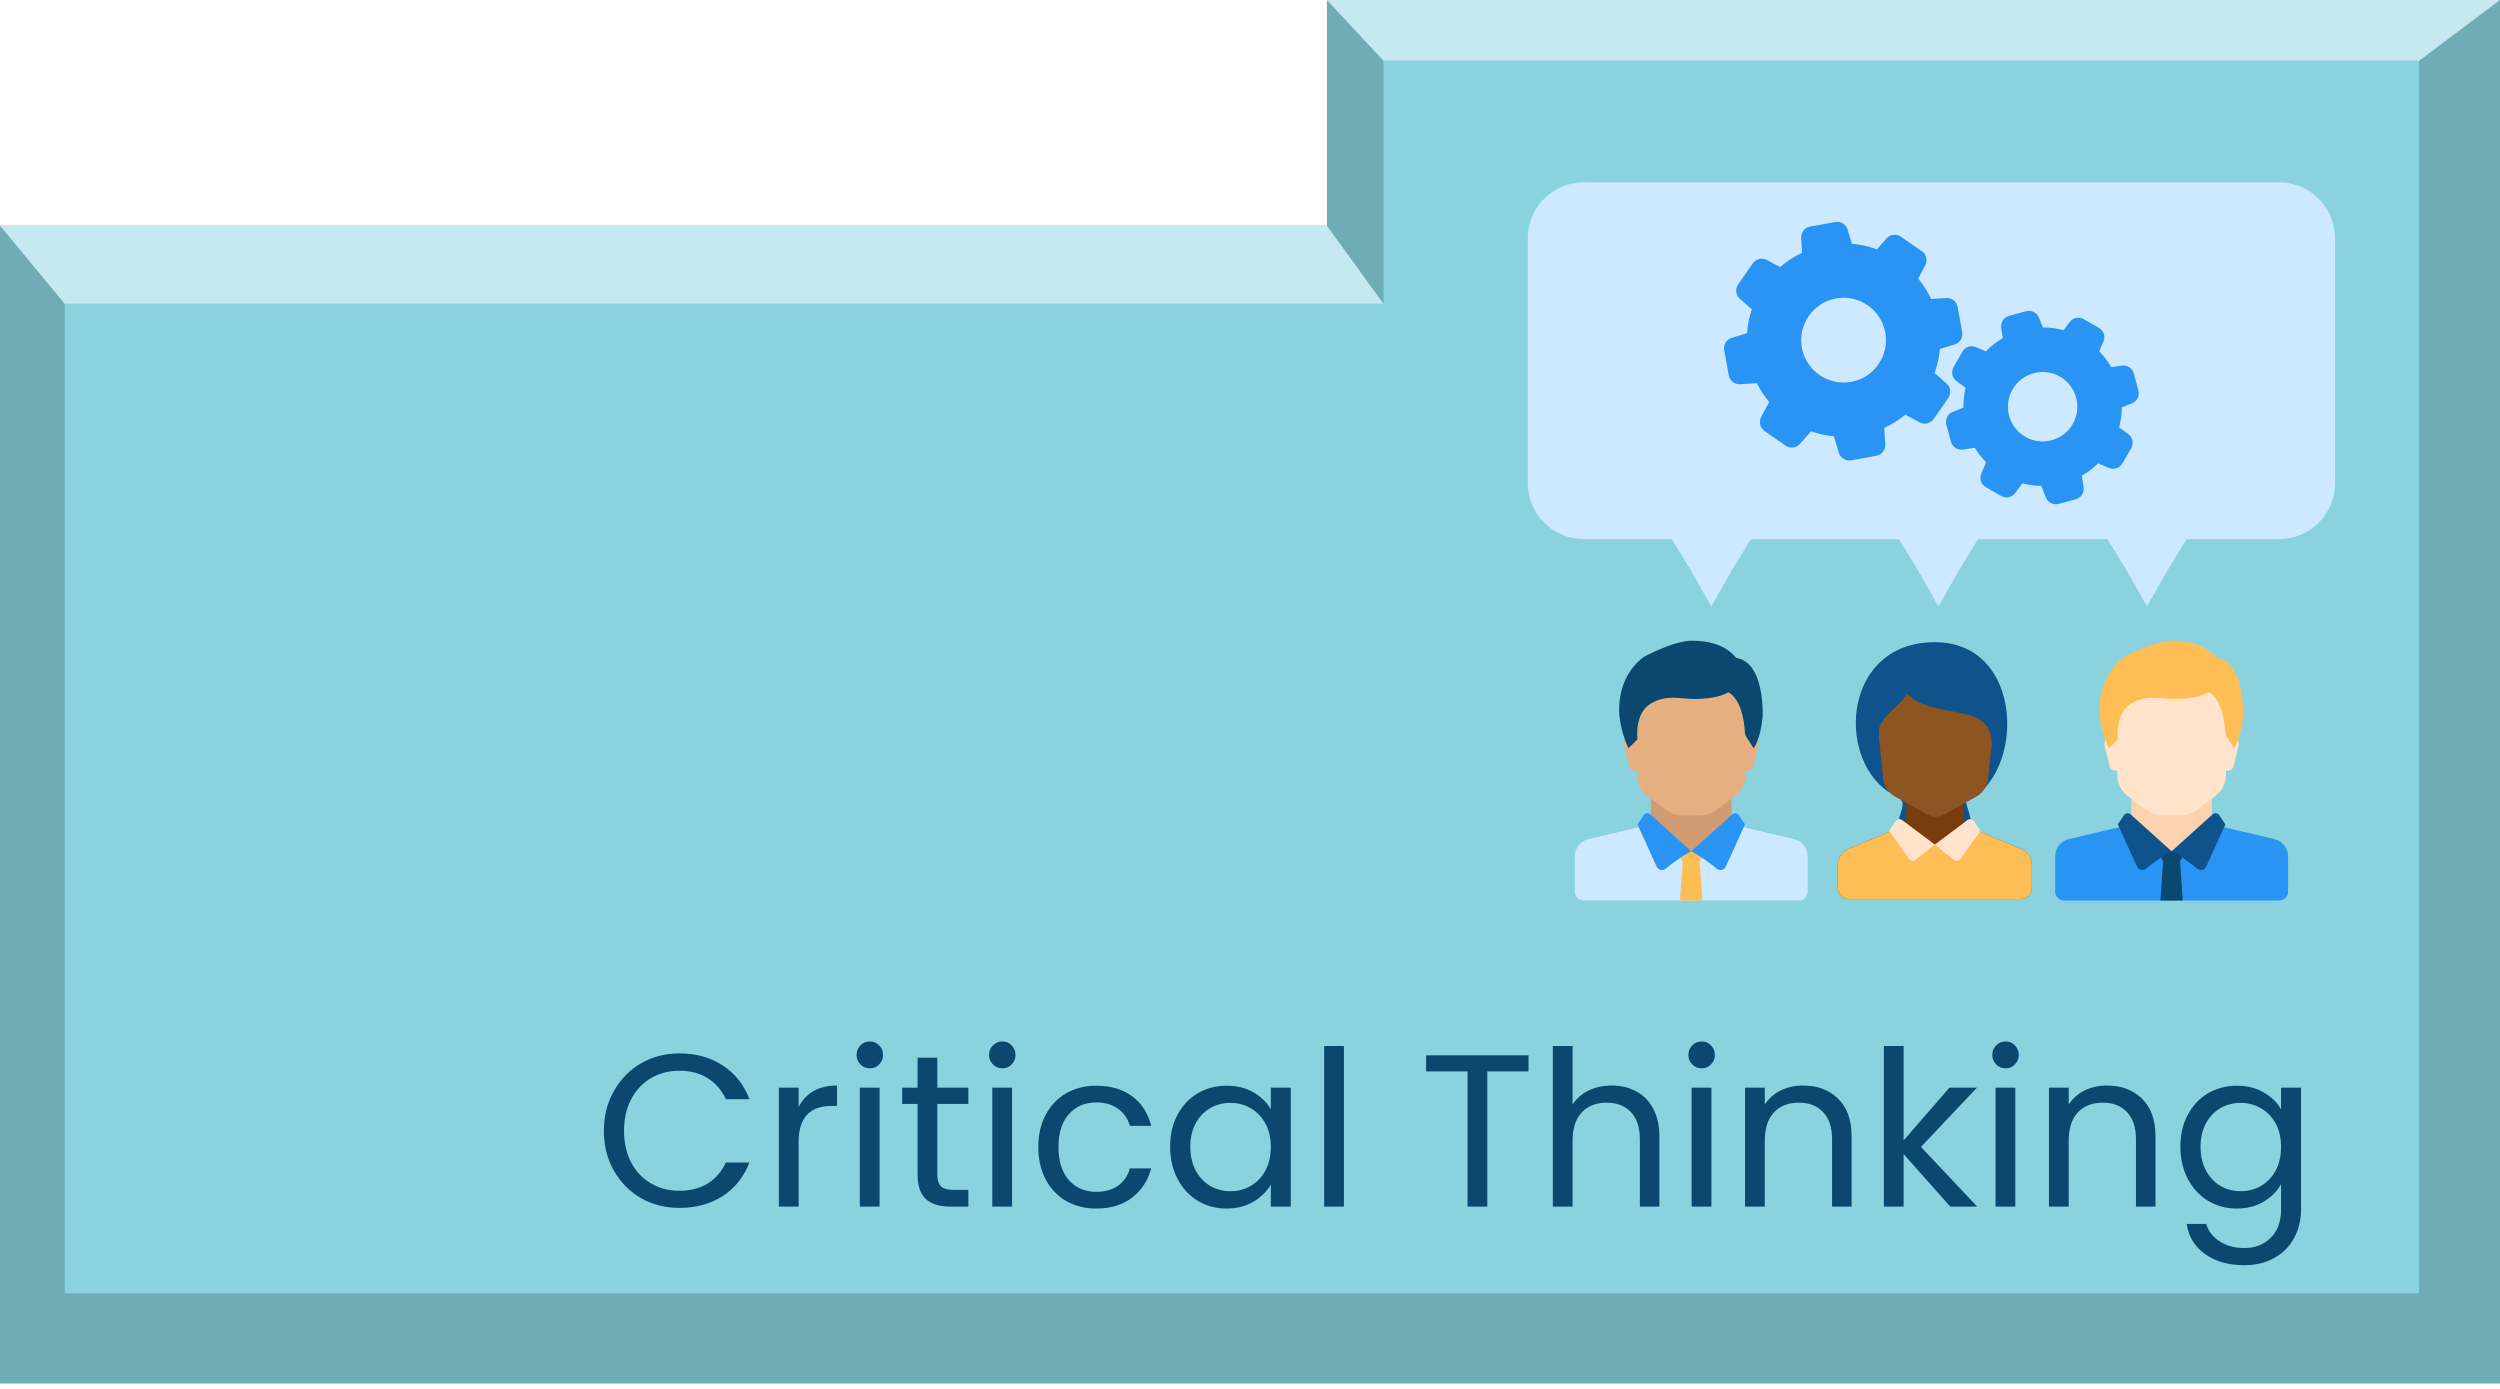
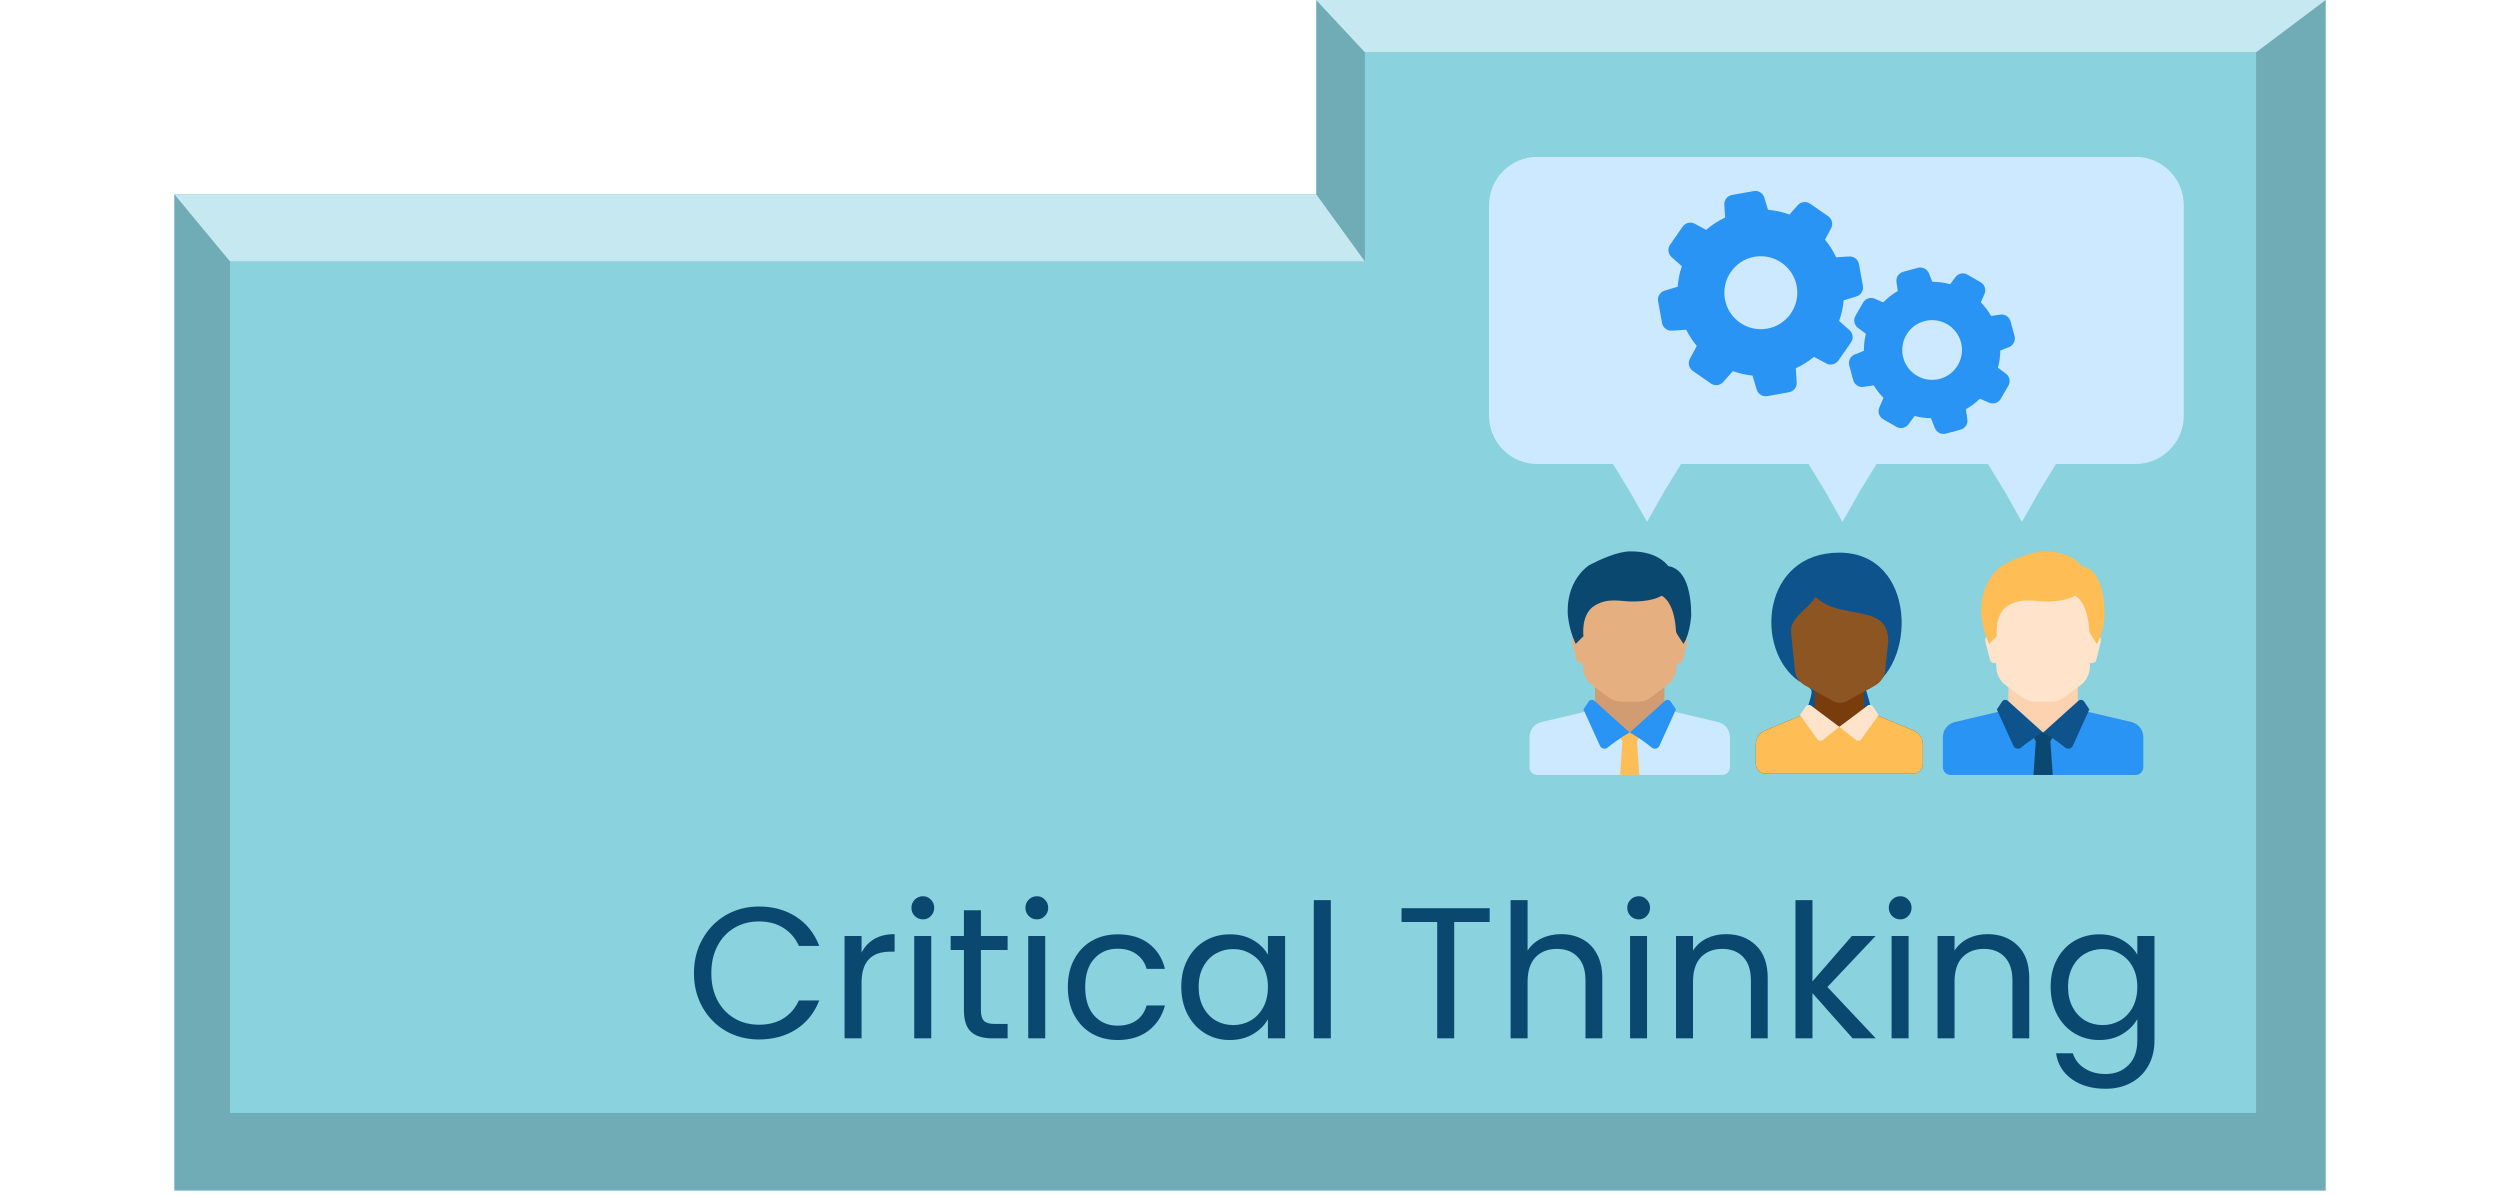
- <svg xmlns="http://www.w3.org/2000/svg" width="288" height="160" viewBox="0 0 288 160" fill="none">
+ <svg xmlns="http://www.w3.org/2000/svg" width="251" height="120" viewBox="0 0 288 160" fill="none">
  <path d="M0 159.384H288V0H152.865V26H0V159.384Z" fill="#6FACB6" />
  <path d="M278.68 149V35.567V7H159.379V20.691V35H83.418H7.456L7.456 92V149H142.136H176.155H210.175H278.68Z" fill="#89D2DE" />
  <path d="M7.456 35L0 26H152.854L159.379 35H7.456Z" fill="#C6E9F1" />
  <path d="M159.379 7L152.854 0H288L278.68 7H159.379Z" fill="#C6E9F1" />
  <path d="M222.889 73.98C212.48 73.98 211.467 86.991 217.489 91.19C220.556 91.572 218.712 92.032 219.008 92.211C220.162 92.906 214.892 99.446 222.889 98.97C227.288 98.708 225.293 97.486 226.447 96.791C228.15 96.767 226.475 92.72 226.476 92.374C233.348 89.303 233.298 73.98 222.889 73.98Z" fill="#0E538C" />
  <path d="M232.855 97.806L226.987 95.362C226.497 95.157 226.177 94.68 226.177 94.148V92.558H219.6V94.148C219.6 94.68 219.281 95.157 218.792 95.362L212.923 97.806C212.188 98.113 211.709 98.832 211.709 99.628V102.258C211.709 102.985 212.298 103.574 213.025 103.574H232.754C233.479 103.574 234.069 102.985 234.069 102.258V99.628C234.069 98.831 233.59 98.113 232.855 97.806Z" fill="#783C0D" />
  <path d="M232.855 97.806L227.181 95.443L222.889 97.295L218.597 95.443L212.924 97.806C212.188 98.113 211.709 98.832 211.709 99.628V102.258C211.709 102.985 212.298 103.574 213.025 103.574H232.755C233.48 103.574 234.07 102.985 234.07 102.258V99.628C234.069 98.831 233.59 98.113 232.855 97.806Z" fill="#FFBE55" />
  <path d="M222.889 97.295L219.125 94.471C218.884 94.291 218.539 94.35 218.371 94.6L217.628 95.716L219.935 98.947C220.111 99.193 220.456 99.241 220.692 99.052L222.889 97.295Z" fill="#FFE3CA" />
  <path d="M222.889 97.295L226.653 94.471C226.895 94.291 227.239 94.35 227.406 94.6L228.15 95.716L225.843 98.947C225.667 99.193 225.321 99.241 225.085 99.052L222.889 97.295Z" fill="#FFE3CA" />
  <path d="M216.441 84.106C216.43 84.433 216.436 84.763 216.47 85.09L216.941 89.693C217.02 90.559 217.523 91.331 218.284 91.754L222.028 93.835C222.624 94.165 223.348 94.165 223.944 93.835L227.689 91.754C228.45 91.331 228.953 90.559 229.031 89.693L229.44 85.817C229.44 80.556 222.987 83.187 219.698 79.899C219.04 81.214 216.686 82.431 216.441 84.106Z" fill="#8D5522" />
  <path d="M199.473 94.969V91.357H190.185V94.969L194.829 99.097L199.473 94.969Z" fill="#D19C72" />
  <path d="M206.654 96.659L200.269 95.156C200.172 95.134 200.083 95.095 200 95.049L194.829 98.065L189.859 94.902C189.73 95.023 189.571 95.113 189.389 95.156L183.004 96.659C182.072 96.878 181.413 97.71 181.413 98.668V102.709C181.413 103.279 181.875 103.741 182.445 103.741H207.213C207.783 103.741 208.245 103.279 208.245 102.709V98.668C208.245 97.71 207.586 96.878 206.654 96.659Z" fill="#CCE9FF" />
  <path d="M196.119 103.741H193.539L193.861 99.097H195.797L196.119 103.741Z" fill="#FFBE55" />
  <path d="M196.119 98.066H193.539V98.363C193.539 99.054 194.099 99.613 194.789 99.613H194.869C195.56 99.613 196.119 99.054 196.119 98.363V98.066V98.066Z" fill="#FFBE55" />
  <path d="M190.112 93.82L194.829 98.066C194.829 98.066 193.508 98.732 191.878 100.076C191.541 100.353 191.033 100.241 190.852 99.844L188.636 94.969L189.337 93.918C189.512 93.656 189.878 93.61 190.112 93.82Z" fill="#2A94F4" />
  <path d="M199.545 93.82L194.828 98.066C194.828 98.066 196.149 98.732 197.779 100.075C198.116 100.353 198.624 100.24 198.805 99.844L201.02 94.969L200.319 93.918C200.145 93.656 199.779 93.61 199.545 93.82Z" fill="#2A94F4" />
  <path d="M202.538 85.976L201.955 88.307C201.886 88.584 201.637 88.777 201.352 88.777C201.269 88.777 201.188 88.76 201.116 88.73L201.086 89.381C201.045 90.306 200.593 91.164 199.852 91.719L197.718 93.318C197.183 93.719 196.531 93.936 195.861 93.936H193.797C193.128 93.936 192.476 93.72 191.939 93.318L189.806 91.719C189.066 91.164 188.612 90.306 188.571 89.381L188.542 88.73C188.47 88.76 188.388 88.777 188.306 88.777C188.022 88.777 187.773 88.584 187.705 88.307L187.121 85.976C186.953 85.303 187.464 84.649 188.158 84.649H188.16C188.227 84.649 188.291 84.656 188.356 84.667L188.121 79.489H201.537L201.301 84.667C201.366 84.656 201.43 84.649 201.497 84.649H201.5C202.196 84.649 202.705 85.303 202.538 85.976Z" fill="#E6AF7F" />
  <path d="M197.958 76.071L198.441 79.49C200.65 79.931 200.967 83.397 201.014 84.387C201.022 84.566 201.079 84.74 201.177 84.891L202.019 86.198C202.019 86.198 202.812 85.176 203.052 82.586C203.051 82.585 203.504 74.007 197.958 76.071Z" fill="#0B4870" />
  <path d="M189.379 75.668C185.928 78.215 186.573 82.585 186.573 82.585C186.81 84.65 187.605 86.198 187.605 86.198L188.638 85.165C188.638 85.165 188.239 82.184 190.185 81.038C191.992 79.973 193.572 80.521 195.184 80.521C199.506 80.521 200.715 78.893 200.506 76.91C200.397 75.884 198.828 73.746 194.829 73.814C193.215 73.841 190.949 74.851 189.379 75.668Z" fill="#0B4870" />
  <path d="M254.814 94.969V91.357H245.526V94.969L250.17 99.097L254.814 94.969Z" fill="#FCD2B1" />
  <path d="M261.994 96.658L255.609 95.156C255.513 95.134 255.424 95.095 255.341 95.049L250.17 98.065L245.2 94.902C245.071 95.023 244.911 95.113 244.73 95.156L238.345 96.658C237.413 96.878 236.754 97.71 236.754 98.667V102.709C236.754 103.279 237.216 103.741 237.786 103.741H262.554C263.124 103.741 263.586 103.279 263.586 102.709V98.667C263.586 97.71 262.927 96.878 261.994 96.658Z" fill="#2A94F4" />
  <path d="M251.46 103.741H248.88L249.202 99.097H251.137L251.46 103.741Z" fill="#0B4870" />
  <path d="M251.46 98.065H248.88V98.363C248.88 99.054 249.44 99.613 250.13 99.613H250.21C250.9 99.613 251.46 99.054 251.46 98.363V98.065Z" fill="#0B4870" />
  <path d="M245.453 93.82L250.17 98.066C250.17 98.066 248.849 98.732 247.218 100.075C246.882 100.353 246.374 100.24 246.193 99.844L243.977 94.969L244.679 93.918C244.853 93.656 245.219 93.61 245.453 93.82Z" fill="#0E538C" />
  <path d="M254.885 93.82L250.169 98.065C250.169 98.065 251.49 98.732 253.12 100.075C253.456 100.353 253.964 100.24 254.145 99.844L256.361 94.969L255.66 93.917C255.486 93.656 255.12 93.61 254.885 93.82Z" fill="#0E538C" />
  <path d="M257.878 85.976L257.295 88.307C257.227 88.583 256.978 88.777 256.693 88.777C256.61 88.777 256.528 88.76 256.457 88.729L256.428 89.381C256.386 90.306 255.933 91.164 255.193 91.718L253.06 93.318C252.524 93.719 251.872 93.936 251.202 93.936H249.137C248.469 93.936 247.816 93.72 247.28 93.318L245.147 91.718C244.407 91.164 243.953 90.306 243.912 89.381L243.882 88.729C243.81 88.76 243.729 88.777 243.646 88.777C243.363 88.777 243.114 88.583 243.045 88.307L242.462 85.976C242.293 85.303 242.805 84.649 243.499 84.649H243.5C243.568 84.649 243.632 84.655 243.697 84.667L243.462 79.489H256.878L256.642 84.667C256.707 84.655 256.77 84.649 256.838 84.649H256.842C257.536 84.649 258.045 85.303 257.878 85.976Z" fill="#FFE3CA" />
  <path d="M253.299 76.071L253.782 79.489C255.99 79.931 256.308 83.396 256.355 84.387C256.362 84.566 256.42 84.739 256.517 84.891L257.36 86.198C257.36 86.198 258.153 85.176 258.392 82.585C258.392 82.585 258.845 74.007 253.299 76.071Z" fill="#FFBE55" />
  <path d="M244.72 75.668C241.269 78.215 241.914 82.585 241.914 82.585C242.151 84.65 242.946 86.197 242.946 86.197L243.977 85.165C243.977 85.165 243.579 82.184 245.526 81.038C247.332 79.973 248.912 80.521 250.524 80.521C254.845 80.521 256.055 78.893 255.845 76.91C255.737 75.884 254.168 73.746 250.169 73.813C248.556 73.841 246.289 74.85 244.72 75.668Z" fill="#FFBE55" />
  <path d="M269 27.457V55.653C269 59.22 266.109 62.111 262.543 62.111H251.893L249.687 65.715L247.336 69.864L244.985 65.715L242.779 62.111H227.872L225.666 65.715L223.315 69.864L220.961 65.715L218.758 62.111H201.705L199.497 65.715L197.148 69.864L194.794 65.715L192.591 62.111H182.458C178.891 62.111 176 59.22 176 55.653V27.457C176 23.89 178.891 21 182.458 21H262.543C266.11 21 269 23.891 269 27.457Z" fill="#CCE9FF" />
  <path d="M202.397 44.142C202.783 44.918 203.257 45.647 203.809 46.312L202.886 48.031C202.585 48.594 202.756 49.287 203.274 49.651L205.699 51.337C206.222 51.7 206.931 51.612 207.353 51.134L208.635 49.681C209.484 49.986 210.365 50.184 211.261 50.274L211.832 52.158C212.017 52.768 212.627 53.141 213.251 53.029L216.159 52.505C216.782 52.392 217.224 51.83 217.185 51.194L217.065 49.299C217.937 48.896 218.75 48.382 219.49 47.771L221.142 48.655C221.705 48.956 222.398 48.786 222.762 48.268L224.448 45.842C224.811 45.319 224.724 44.611 224.245 44.189L222.863 42.965C223.185 42.072 223.395 41.144 223.476 40.199L225.175 39.687C225.785 39.502 226.157 38.891 226.045 38.268L225.521 35.36C225.409 34.736 224.847 34.295 224.21 34.334L222.464 34.442C222.07 33.593 221.566 32.804 220.974 32.086L221.787 30.567C222.088 30.004 221.917 29.311 221.4 28.947L218.979 27.265C218.456 26.902 217.748 26.989 217.326 27.467L216.22 28.723C215.293 28.381 214.329 28.168 213.343 28.084L212.848 26.449C212.663 25.838 212.052 25.465 211.429 25.578L208.521 26.101C207.897 26.214 207.455 26.776 207.495 27.413L207.601 29.118C206.683 29.55 205.832 30.106 205.067 30.771L203.536 29.951C202.974 29.65 202.281 29.82 201.916 30.338L200.231 32.764C199.868 33.287 199.955 33.996 200.433 34.417L201.809 35.633C201.506 36.522 201.321 37.445 201.258 38.382L199.503 38.91C198.892 39.095 198.519 39.705 198.632 40.328L199.156 43.237C199.268 43.86 199.83 44.302 200.467 44.263L202.397 44.142ZM211.516 34.378C214.166 33.901 216.712 35.67 217.189 38.319C217.666 40.969 215.897 43.516 213.247 43.993C210.598 44.47 208.051 42.701 207.574 40.051C207.097 37.402 208.866 34.855 211.516 34.378Z" fill="#2A94F4" />
  <path d="M241.809 37.782L240.042 36.763C239.497 36.449 238.804 36.594 238.432 37.098L237.728 38.045C236.95 37.828 236.146 37.721 235.337 37.721L234.887 36.595C234.657 36.013 234.021 35.695 233.416 35.854L231.445 36.385C230.841 36.549 230.449 37.138 230.541 37.76L230.716 38.956C229.996 39.372 229.339 39.883 228.763 40.479L227.629 39.989C227.051 39.742 226.382 39.962 226.068 40.507L225.05 42.284C224.736 42.829 224.88 43.522 225.385 43.893L226.442 44.679C226.26 45.426 226.171 46.191 226.179 46.959L224.959 47.446C224.377 47.676 224.059 48.312 224.218 48.916L224.749 50.888C224.913 51.492 225.502 51.884 226.124 51.792L227.501 51.589C227.866 52.197 228.304 52.757 228.803 53.265L228.246 54.557C227.998 55.135 228.219 55.804 228.764 56.119L230.531 57.138C231.076 57.452 231.769 57.307 232.14 56.803L232.975 55.682C233.688 55.87 234.42 55.975 235.156 55.983L235.682 57.307C235.912 57.889 236.548 58.207 237.153 58.048L239.124 57.517C239.728 57.353 240.119 56.764 240.028 56.142L239.829 54.79C240.514 54.4 241.142 53.924 241.702 53.376L242.939 53.907C243.517 54.156 244.186 53.934 244.5 53.39L245.52 51.623C245.834 51.078 245.689 50.385 245.184 50.014L244.123 49.229C244.325 48.478 244.432 47.705 244.433 46.93L245.606 46.462C246.188 46.232 246.506 45.596 246.346 44.992L245.815 43.02C245.652 42.416 245.063 42.024 244.441 42.116L243.211 42.297C242.83 41.632 242.368 41.021 241.832 40.474L242.318 39.35C242.576 38.77 242.353 38.097 241.809 37.782ZM236.349 50.714C234.22 51.289 232.02 50.021 231.45 47.891C230.876 45.761 232.144 43.561 234.274 42.992C236.403 42.416 238.603 43.685 239.173 45.815C239.747 47.945 238.479 50.145 236.349 50.714Z" fill="#2A94F4" />
  <path d="M69.564 130.275C69.564 128.575 69.948 127.05 70.714 125.7C71.481 124.333 72.523 123.267 73.839 122.5C75.173 121.733 76.648 121.35 78.264 121.35C80.164 121.35 81.823 121.808 83.239 122.725C84.656 123.642 85.689 124.942 86.339 126.625H83.614C83.131 125.575 82.431 124.767 81.514 124.2C80.614 123.633 79.531 123.35 78.264 123.35C77.048 123.35 75.956 123.633 74.989 124.2C74.023 124.767 73.264 125.575 72.714 126.625C72.164 127.658 71.889 128.875 71.889 130.275C71.889 131.658 72.164 132.875 72.714 133.925C73.264 134.958 74.023 135.758 74.989 136.325C75.956 136.892 77.048 137.175 78.264 137.175C79.531 137.175 80.614 136.9 81.514 136.35C82.431 135.783 83.131 134.975 83.614 133.925H86.339C85.689 135.592 84.656 136.883 83.239 137.8C81.823 138.7 80.164 139.15 78.264 139.15C76.648 139.15 75.173 138.775 73.839 138.025C72.523 137.258 71.481 136.2 70.714 134.85C69.948 133.5 69.564 131.975 69.564 130.275ZM92.001 127.525C92.401 126.742 92.967 126.133 93.701 125.7C94.451 125.267 95.359 125.05 96.426 125.05V127.4H95.826C93.276 127.4 92.001 128.783 92.001 131.55V139H89.726V125.3H92.001V127.525ZM100.227 123.075C99.794 123.075 99.427 122.925 99.127 122.625C98.827 122.325 98.677 121.958 98.677 121.525C98.677 121.092 98.827 120.725 99.127 120.425C99.427 120.125 99.794 119.975 100.227 119.975C100.644 119.975 100.994 120.125 101.277 120.425C101.577 120.725 101.727 121.092 101.727 121.525C101.727 121.958 101.577 122.325 101.277 122.625C100.994 122.925 100.644 123.075 100.227 123.075ZM101.327 125.3V139H99.052V125.3H101.327ZM107.979 127.175V135.25C107.979 135.917 108.121 136.392 108.404 136.675C108.688 136.942 109.179 137.075 109.879 137.075H111.554V139H109.504C108.238 139 107.288 138.708 106.654 138.125C106.021 137.542 105.704 136.583 105.704 135.25V127.175H103.929V125.3H105.704V121.85H107.979V125.3H111.554V127.175H107.979ZM115.486 123.075C115.052 123.075 114.686 122.925 114.386 122.625C114.086 122.325 113.936 121.958 113.936 121.525C113.936 121.092 114.086 120.725 114.386 120.425C114.686 120.125 115.052 119.975 115.486 119.975C115.902 119.975 116.252 120.125 116.536 120.425C116.836 120.725 116.986 121.092 116.986 121.525C116.986 121.958 116.836 122.325 116.536 122.625C116.252 122.925 115.902 123.075 115.486 123.075ZM116.586 125.3V139H114.311V125.3H116.586ZM119.613 132.125C119.613 130.708 119.896 129.475 120.463 128.425C121.03 127.358 121.813 126.533 122.813 125.95C123.83 125.367 124.988 125.075 126.288 125.075C127.971 125.075 129.355 125.483 130.438 126.3C131.538 127.117 132.263 128.25 132.613 129.7H130.163C129.93 128.867 129.471 128.208 128.788 127.725C128.121 127.242 127.288 127 126.288 127C124.988 127 123.938 127.45 123.138 128.35C122.338 129.233 121.938 130.492 121.938 132.125C121.938 133.775 122.338 135.05 123.138 135.95C123.938 136.85 124.988 137.3 126.288 137.3C127.288 137.3 128.121 137.067 128.788 136.6C129.455 136.133 129.913 135.467 130.163 134.6H132.613C132.246 136 131.513 137.125 130.413 137.975C129.313 138.808 127.938 139.225 126.288 139.225C124.988 139.225 123.83 138.933 122.813 138.35C121.813 137.767 121.03 136.942 120.463 135.875C119.896 134.808 119.613 133.558 119.613 132.125ZM134.799 132.1C134.799 130.7 135.082 129.475 135.649 128.425C136.215 127.358 136.99 126.533 137.974 125.95C138.974 125.367 140.082 125.075 141.299 125.075C142.499 125.075 143.54 125.333 144.424 125.85C145.307 126.367 145.965 127.017 146.399 127.8V125.3H148.699V139H146.399V136.45C145.949 137.25 145.274 137.917 144.374 138.45C143.49 138.967 142.457 139.225 141.274 139.225C140.057 139.225 138.957 138.925 137.974 138.325C136.99 137.725 136.215 136.883 135.649 135.8C135.082 134.717 134.799 133.483 134.799 132.1ZM146.399 132.125C146.399 131.092 146.19 130.192 145.774 129.425C145.357 128.658 144.79 128.075 144.074 127.675C143.374 127.258 142.599 127.05 141.749 127.05C140.899 127.05 140.124 127.25 139.424 127.65C138.724 128.05 138.165 128.633 137.749 129.4C137.332 130.167 137.124 131.067 137.124 132.1C137.124 133.15 137.332 134.067 137.749 134.85C138.165 135.617 138.724 136.208 139.424 136.625C140.124 137.025 140.899 137.225 141.749 137.225C142.599 137.225 143.374 137.025 144.074 136.625C144.79 136.208 145.357 135.617 145.774 134.85C146.19 134.067 146.399 133.158 146.399 132.125ZM154.818 120.5V139H152.543V120.5H154.818ZM176.086 121.575V123.425H171.336V139H169.061V123.425H164.286V121.575H176.086ZM185.686 125.05C186.719 125.05 187.653 125.275 188.486 125.725C189.319 126.158 189.969 126.817 190.436 127.7C190.919 128.583 191.161 129.658 191.161 130.925V139H188.911V131.25C188.911 129.883 188.569 128.842 187.886 128.125C187.203 127.392 186.269 127.025 185.086 127.025C183.886 127.025 182.928 127.4 182.211 128.15C181.511 128.9 181.161 129.992 181.161 131.425V139H178.886V120.5H181.161V127.25C181.611 126.55 182.228 126.008 183.011 125.625C183.811 125.242 184.703 125.05 185.686 125.05ZM196.052 123.075C195.619 123.075 195.252 122.925 194.952 122.625C194.652 122.325 194.502 121.958 194.502 121.525C194.502 121.092 194.652 120.725 194.952 120.425C195.252 120.125 195.619 119.975 196.052 119.975C196.469 119.975 196.819 120.125 197.102 120.425C197.402 120.725 197.552 121.092 197.552 121.525C197.552 121.958 197.402 122.325 197.102 122.625C196.819 122.925 196.469 123.075 196.052 123.075ZM197.152 125.3V139H194.877V125.3H197.152ZM207.704 125.05C209.371 125.05 210.721 125.558 211.754 126.575C212.788 127.575 213.304 129.025 213.304 130.925V139H211.054V131.25C211.054 129.883 210.713 128.842 210.029 128.125C209.346 127.392 208.413 127.025 207.229 127.025C206.029 127.025 205.071 127.4 204.354 128.15C203.654 128.9 203.304 129.992 203.304 131.425V139H201.029V125.3H203.304V127.25C203.754 126.55 204.363 126.008 205.129 125.625C205.913 125.242 206.771 125.05 207.704 125.05ZM224.671 139L219.296 132.95V139H217.021V120.5H219.296V131.375L224.571 125.3H227.746L221.296 132.125L227.771 139H224.671ZM231.062 123.075C230.629 123.075 230.262 122.925 229.962 122.625C229.662 122.325 229.512 121.958 229.512 121.525C229.512 121.092 229.662 120.725 229.962 120.425C230.262 120.125 230.629 119.975 231.062 119.975C231.479 119.975 231.829 120.125 232.112 120.425C232.412 120.725 232.562 121.092 232.562 121.525C232.562 121.958 232.412 122.325 232.112 122.625C231.829 122.925 231.479 123.075 231.062 123.075ZM232.162 125.3V139H229.887V125.3H232.162ZM242.714 125.05C244.381 125.05 245.731 125.558 246.764 126.575C247.798 127.575 248.314 129.025 248.314 130.925V139H246.064V131.25C246.064 129.883 245.723 128.842 245.039 128.125C244.356 127.392 243.423 127.025 242.239 127.025C241.039 127.025 240.081 127.4 239.364 128.15C238.664 128.9 238.314 129.992 238.314 131.425V139H236.039V125.3H238.314V127.25C238.764 126.55 239.373 126.008 240.139 125.625C240.923 125.242 241.781 125.05 242.714 125.05ZM257.68 125.075C258.864 125.075 259.897 125.333 260.78 125.85C261.68 126.367 262.347 127.017 262.78 127.8V125.3H265.08V139.3C265.08 140.55 264.814 141.658 264.28 142.625C263.747 143.608 262.98 144.375 261.98 144.925C260.997 145.475 259.847 145.75 258.53 145.75C256.73 145.75 255.23 145.325 254.03 144.475C252.83 143.625 252.122 142.467 251.905 141H254.155C254.405 141.833 254.922 142.5 255.705 143C256.489 143.517 257.43 143.775 258.53 143.775C259.78 143.775 260.797 143.383 261.58 142.6C262.38 141.817 262.78 140.717 262.78 139.3V136.425C262.33 137.225 261.664 137.892 260.78 138.425C259.897 138.958 258.864 139.225 257.68 139.225C256.464 139.225 255.355 138.925 254.355 138.325C253.372 137.725 252.597 136.883 252.03 135.8C251.464 134.717 251.18 133.483 251.18 132.1C251.18 130.7 251.464 129.475 252.03 128.425C252.597 127.358 253.372 126.533 254.355 125.95C255.355 125.367 256.464 125.075 257.68 125.075ZM262.78 132.125C262.78 131.092 262.572 130.192 262.155 129.425C261.739 128.658 261.172 128.075 260.455 127.675C259.755 127.258 258.98 127.05 258.13 127.05C257.28 127.05 256.505 127.25 255.805 127.65C255.105 128.05 254.547 128.633 254.13 129.4C253.714 130.167 253.505 131.067 253.505 132.1C253.505 133.15 253.714 134.067 254.13 134.85C254.547 135.617 255.105 136.208 255.805 136.625C256.505 137.025 257.28 137.225 258.13 137.225C258.98 137.225 259.755 137.025 260.455 136.625C261.172 136.208 261.739 135.617 262.155 134.85C262.572 134.067 262.78 133.158 262.78 132.125Z" fill="#0B4870" />
</svg>
